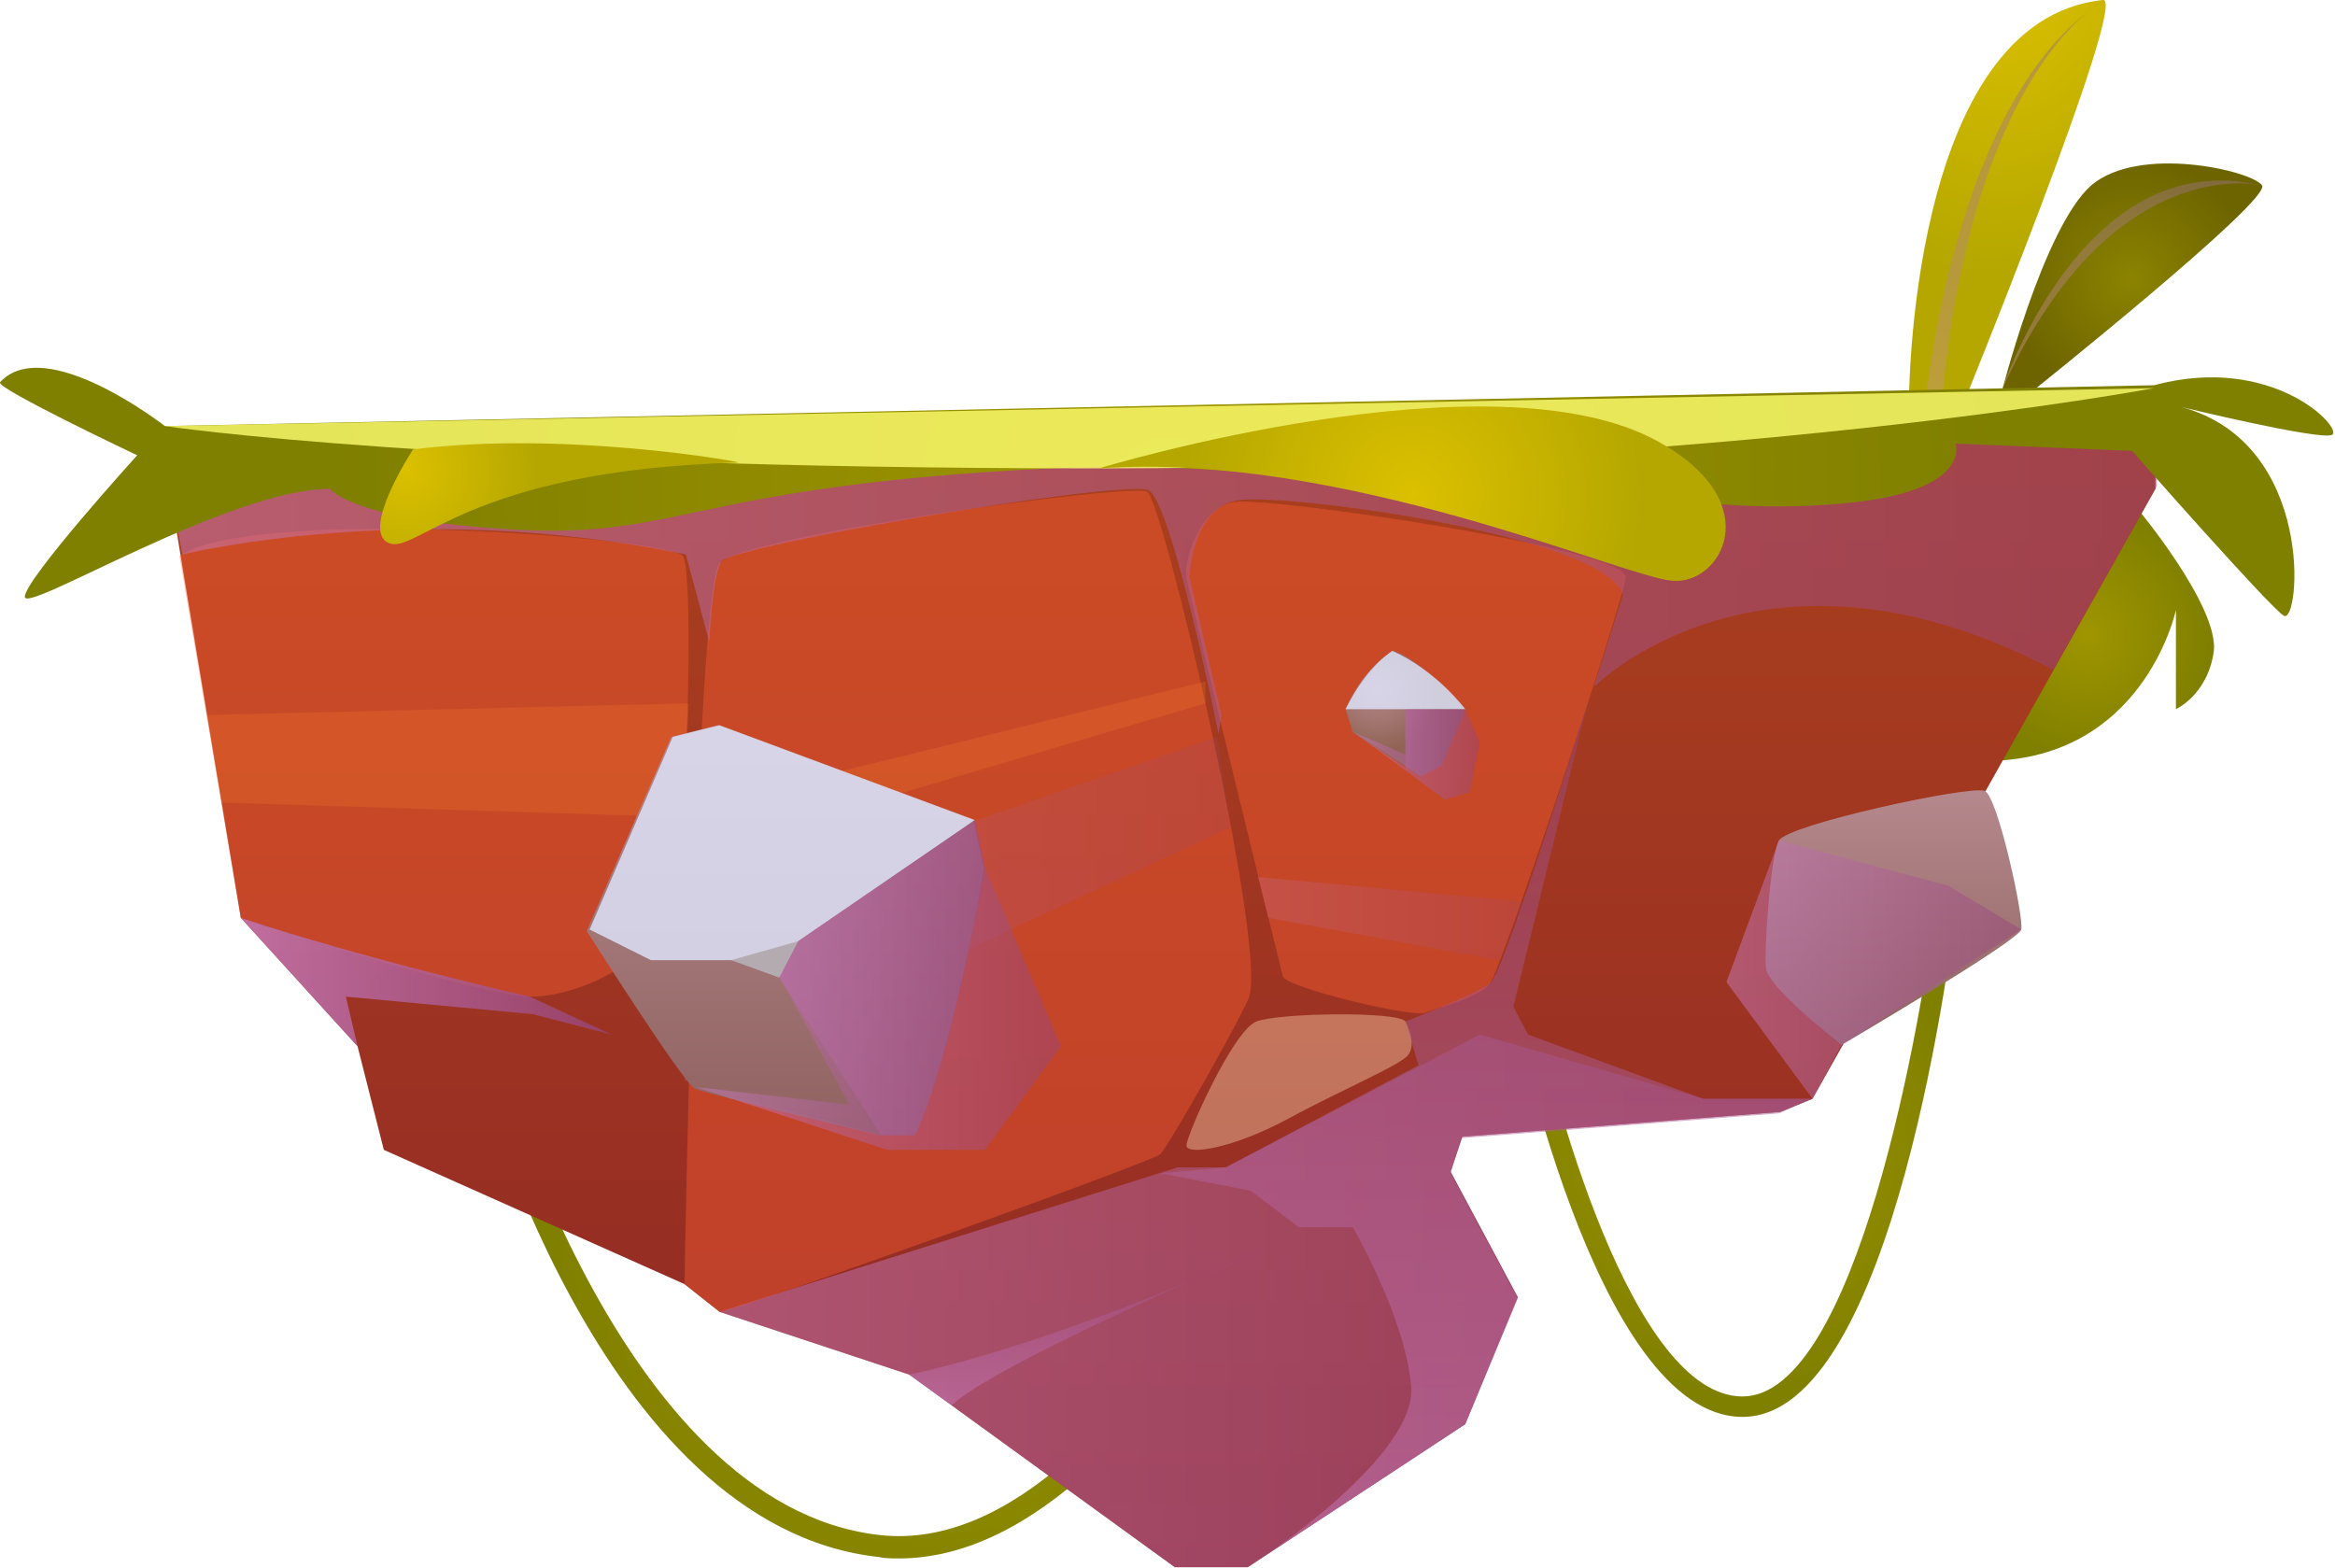
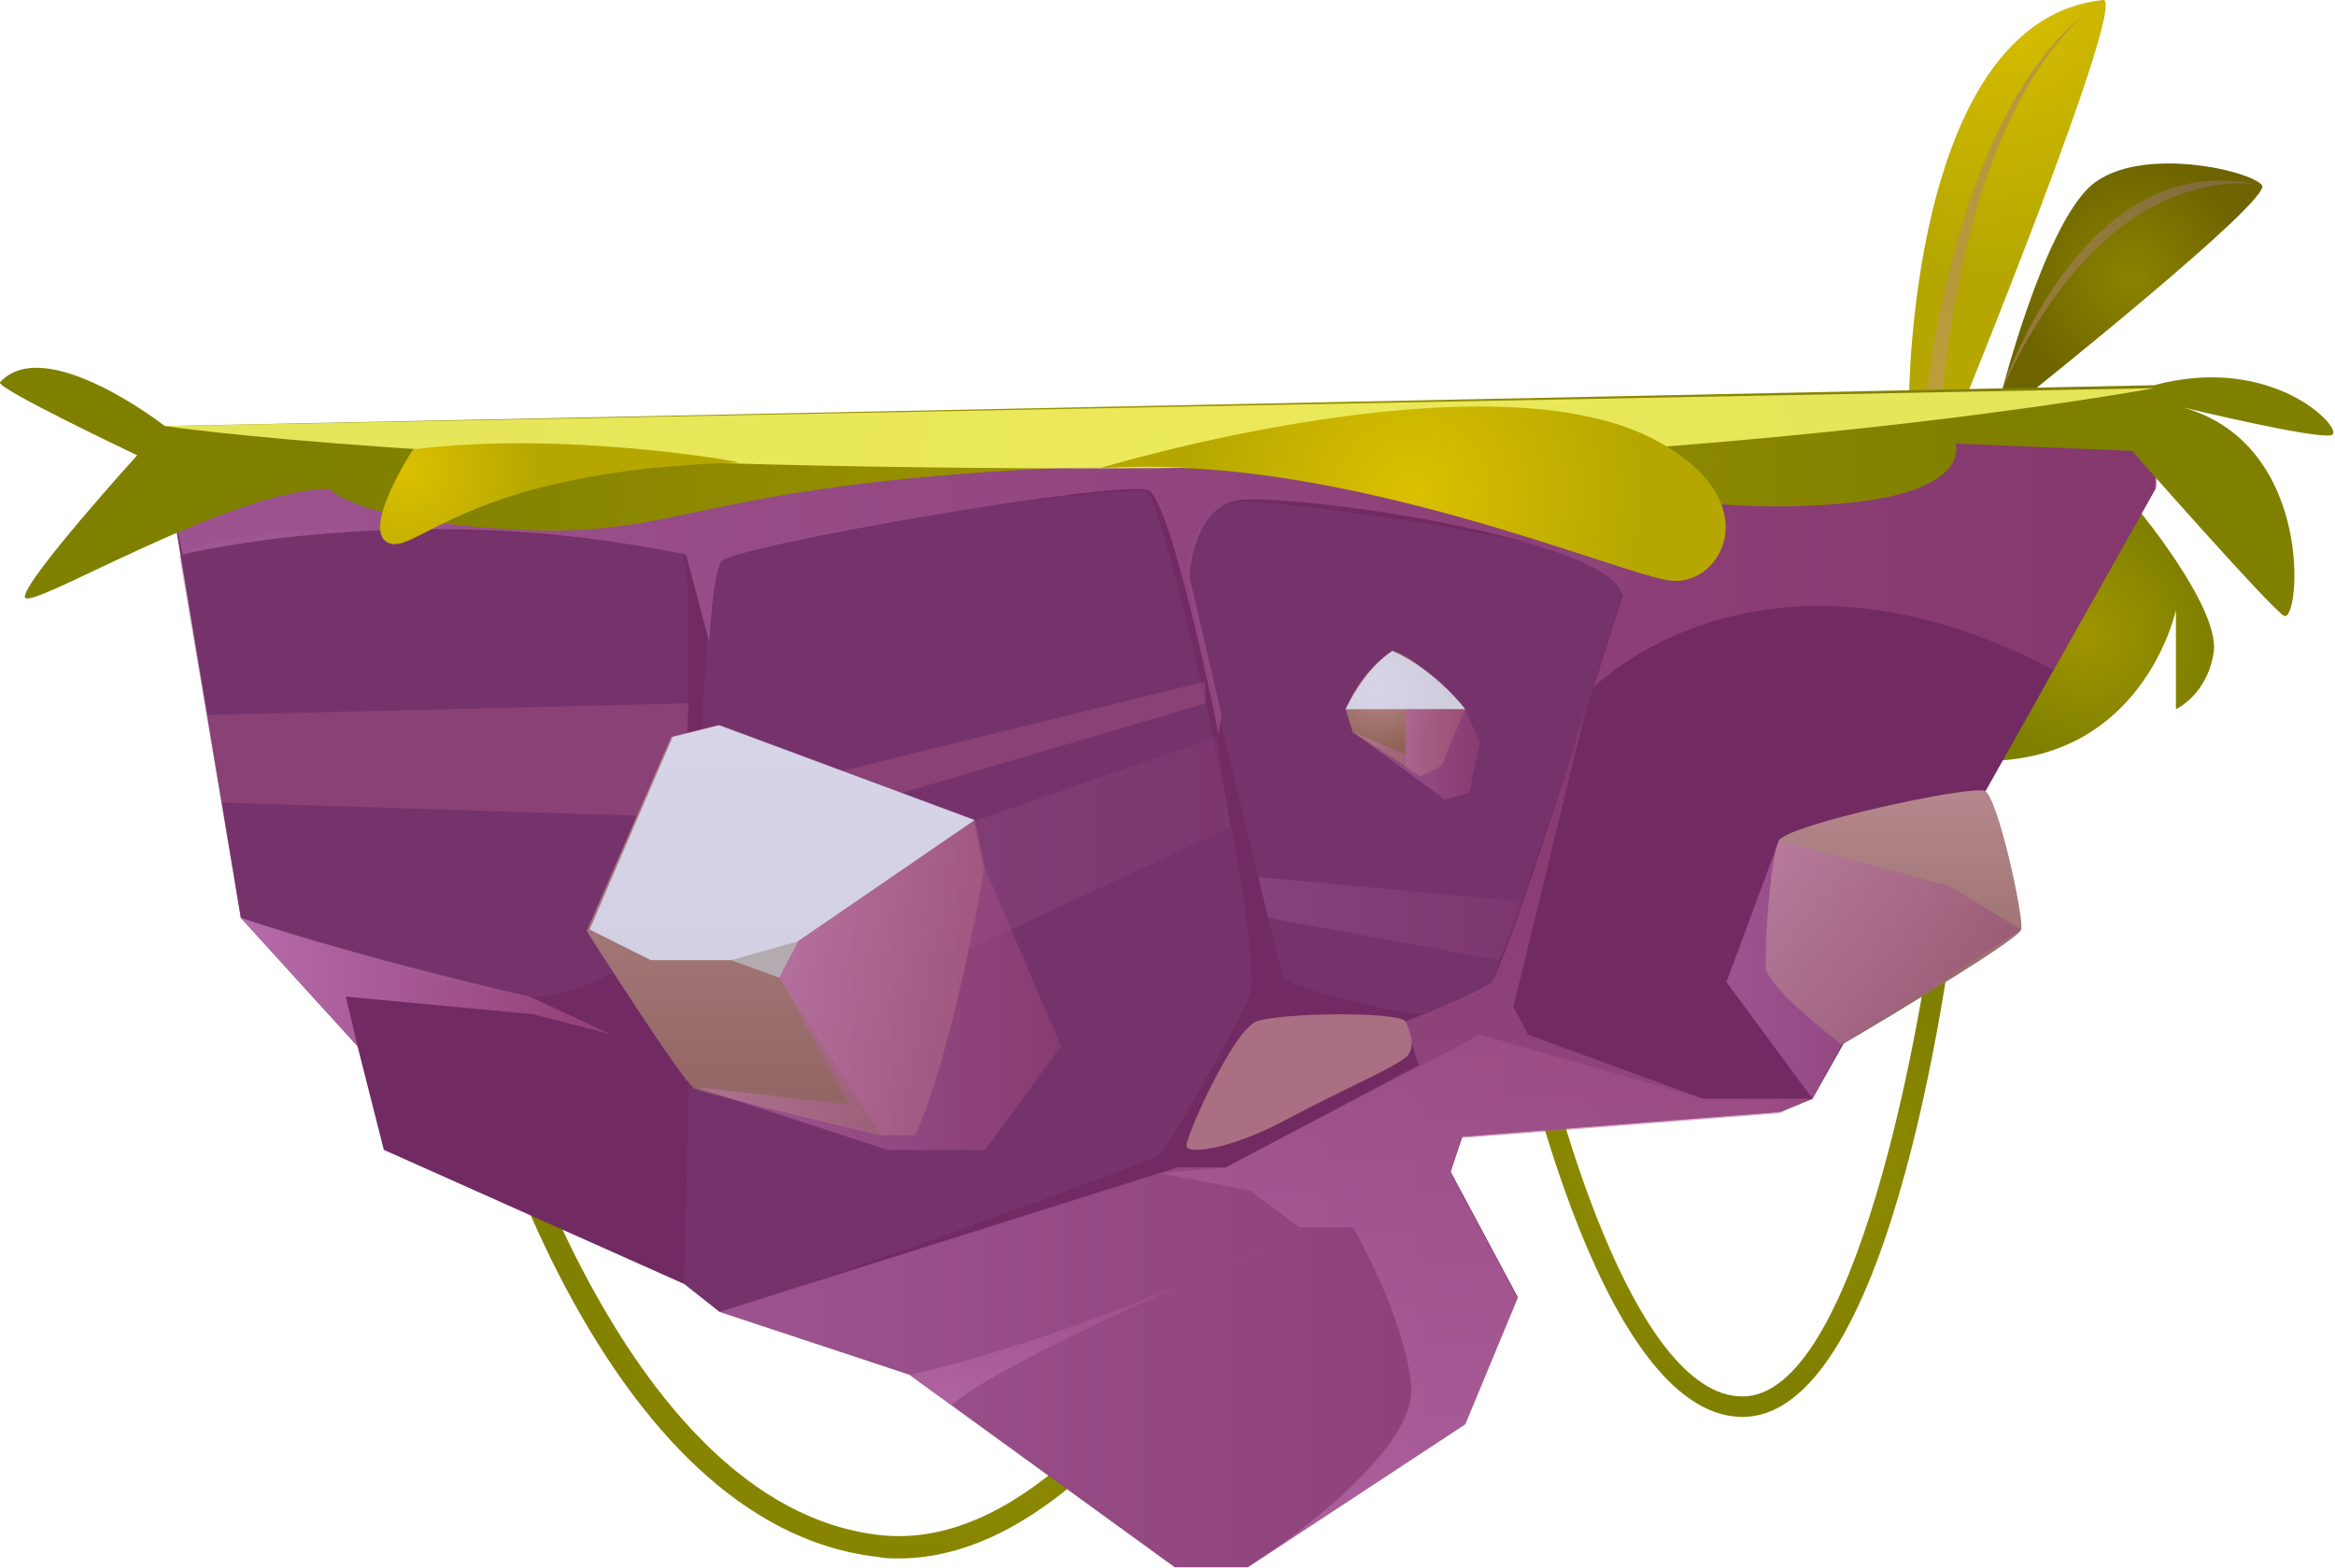
<svg xmlns="http://www.w3.org/2000/svg" version="1.1" id="Layer_1" x="0px" y="0px" viewBox="0 0 160 107.4" style="enable-background:new 0 0 160 107.4;" xml:space="preserve">
  <style type="text/css">
	.st0{fill-rule:evenodd;clip-rule:evenodd;fill:url(#SVGID_1_);}
- 	.st1{opacity:0.5;fill-rule:evenodd;clip-rule:evenodd;fill:url(#SVGID_2_);}
+ 	.st1{opacity:0.5;fill-rule:evenodd;clip-rule:evenodd;fill:url(#SVGID_2_);enable-background:new    ;}
	.st2{fill-rule:evenodd;clip-rule:evenodd;fill:url(#SVGID_3_);}
- 	.st3{opacity:0.5;fill-rule:evenodd;clip-rule:evenodd;fill:url(#SVGID_4_);}
+ 	.st3{opacity:0.5;fill-rule:evenodd;clip-rule:evenodd;fill:url(#SVGID_4_);enable-background:new    ;}
	.st4{fill:url(#SVGID_5_);}
	.st5{fill:url(#SVGID_6_);}
	.st6{fill-rule:evenodd;clip-rule:evenodd;fill:url(#SVGID_7_);}
- 	.st7{fill-rule:evenodd;clip-rule:evenodd;fill:url(#SVGID_8_);}
- 	.st8{opacity:0.5;fill-rule:evenodd;clip-rule:evenodd;fill:url(#SVGID_9_);}
- 	.st9{opacity:0.4;fill-rule:evenodd;clip-rule:evenodd;fill:#FFD8B3;}
- 	.st10{opacity:0.4;fill-rule:evenodd;clip-rule:evenodd;fill:#FF5E31;}
- 	.st11{opacity:0.8;fill-rule:evenodd;clip-rule:evenodd;fill:url(#SVGID_10_);}
- 	.st12{opacity:0.5;fill-rule:evenodd;clip-rule:evenodd;fill:url(#SVGID_11_);}
- 	.st13{opacity:0.5;fill-rule:evenodd;clip-rule:evenodd;fill:url(#SVGID_12_);}
- 	.st14{opacity:0.5;fill-rule:evenodd;clip-rule:evenodd;fill:url(#SVGID_13_);}
- 	.st15{opacity:0.2;fill-rule:evenodd;clip-rule:evenodd;fill:url(#SVGID_14_);}
- 	.st16{opacity:0.2;fill-rule:evenodd;clip-rule:evenodd;fill:#FF862F;}
- 	.st17{opacity:0.2;fill-rule:evenodd;clip-rule:evenodd;fill:url(#SVGID_15_);}
- 	.st18{fill-rule:evenodd;clip-rule:evenodd;fill:url(#SVGID_16_);}
- 	.st19{opacity:0.8;fill-rule:evenodd;clip-rule:evenodd;fill:#FFFF70;}
- 	.st20{fill-rule:evenodd;clip-rule:evenodd;fill:url(#SVGID_17_);}
- 	.st21{fill-rule:evenodd;clip-rule:evenodd;fill:url(#SVGID_18_);}
- 	.st22{fill-rule:evenodd;clip-rule:evenodd;fill:url(#SVGID_19_);}
- 	.st23{opacity:0.8;fill-rule:evenodd;clip-rule:evenodd;fill:#E0E7FF;}
- 	.st24{opacity:0.5;fill-rule:evenodd;clip-rule:evenodd;fill:url(#SVGID_20_);}
+ 	.st7{fill-rule:evenodd;clip-rule:evenodd;fill:#722A62;}
+ 	.st8{opacity:0.5;fill-rule:evenodd;clip-rule:evenodd;fill:url(#SVGID_8_);enable-background:new    ;}
+ 	.st9{opacity:0.4;fill-rule:evenodd;clip-rule:evenodd;fill:#FFD8B3;enable-background:new    ;}
+ 	.st10{opacity:0.4;fill-rule:evenodd;clip-rule:evenodd;fill:#7E4279;enable-background:new    ;}
+ 	.st11{opacity:0.8;fill-rule:evenodd;clip-rule:evenodd;fill:url(#SVGID_9_);enable-background:new    ;}
+ 	.st12{opacity:0.5;fill-rule:evenodd;clip-rule:evenodd;fill:url(#SVGID_10_);enable-background:new    ;}
+ 	.st13{opacity:0.5;fill-rule:evenodd;clip-rule:evenodd;fill:url(#SVGID_11_);enable-background:new    ;}
+ 	.st14{opacity:0.5;fill-rule:evenodd;clip-rule:evenodd;fill:url(#SVGID_12_);enable-background:new    ;}
+ 	.st15{opacity:0.2;fill-rule:evenodd;clip-rule:evenodd;fill:url(#SVGID_13_);enable-background:new    ;}
+ 	.st16{opacity:0.2;fill-rule:evenodd;clip-rule:evenodd;fill:#D579A1;enable-background:new    ;}
+ 	.st17{opacity:0.2;fill-rule:evenodd;clip-rule:evenodd;fill:url(#SVGID_14_);enable-background:new    ;}
+ 	.st18{fill-rule:evenodd;clip-rule:evenodd;fill:url(#SVGID_15_);}
+ 	.st19{opacity:0.8;fill-rule:evenodd;clip-rule:evenodd;fill:#FFFF70;enable-background:new    ;}
+ 	.st20{fill-rule:evenodd;clip-rule:evenodd;fill:url(#SVGID_16_);}
+ 	.st21{fill-rule:evenodd;clip-rule:evenodd;fill:url(#SVGID_17_);}
+ 	.st22{fill-rule:evenodd;clip-rule:evenodd;fill:url(#SVGID_18_);}
+ 	.st23{opacity:0.8;fill-rule:evenodd;clip-rule:evenodd;fill:#E0E7FF;enable-background:new    ;}
+ 	.st24{opacity:0.5;fill-rule:evenodd;clip-rule:evenodd;fill:url(#SVGID_19_);enable-background:new    ;}
	.st25{fill-rule:evenodd;clip-rule:evenodd;fill:#B4ABB0;}
- 	.st26{opacity:0.5;fill-rule:evenodd;clip-rule:evenodd;fill:url(#SVGID_21_);}
- 	.st27{fill-rule:evenodd;clip-rule:evenodd;fill:url(#SVGID_22_);}
- 	.st28{opacity:0.5;fill-rule:evenodd;clip-rule:evenodd;fill:url(#SVGID_23_);}
- 	.st29{opacity:0.5;fill-rule:evenodd;clip-rule:evenodd;fill:url(#SVGID_24_);}
- 	.st30{fill-rule:evenodd;clip-rule:evenodd;fill:url(#SVGID_25_);}
- 	.st31{opacity:0.5;fill-rule:evenodd;clip-rule:evenodd;fill:url(#SVGID_26_);}
+ 	.st26{opacity:0.5;fill-rule:evenodd;clip-rule:evenodd;fill:url(#SVGID_20_);enable-background:new    ;}
+ 	.st27{fill-rule:evenodd;clip-rule:evenodd;fill:url(#SVGID_21_);}
+ 	.st28{opacity:0.5;fill-rule:evenodd;clip-rule:evenodd;fill:url(#SVGID_22_);enable-background:new    ;}
+ 	.st29{opacity:0.5;fill-rule:evenodd;clip-rule:evenodd;fill:url(#SVGID_23_);enable-background:new    ;}
+ 	.st30{fill-rule:evenodd;clip-rule:evenodd;fill:url(#SVGID_24_);}
+ 	.st31{opacity:0.5;fill-rule:evenodd;clip-rule:evenodd;fill:url(#SVGID_25_);enable-background:new    ;}
</style>
  <g>
    <g>
-       <radialGradient id="SVGID_1_" cx="-427.224" cy="19.145" r="8.45" gradientTransform="matrix(-1 0 0 1 -281.228 0)" gradientUnits="userSpaceOnUse">
+       <radialGradient id="SVGID_1_" cx="-2185.224" cy="90.849" r="8.453" gradientTransform="matrix(-1 0 0 -1 -2039.228 110)" gradientUnits="userSpaceOnUse">
        <stop offset="0" style="stop-color:#8B8300" />
        <stop offset="1" style="stop-color:#6D6400" />
      </radialGradient>
-       <path class="st0" d="M137.1,27.1c0,0,2.9-11.5,6.2-14.4c3.3-2.8,11-1,11.7,0c0.7,1-16.1,14.4-16.1,14.4H137.1z" />
-       <linearGradient id="SVGID_2_" gradientUnits="userSpaceOnUse" x1="-427.215" y1="27.078" x2="-427.215" y2="12.387" gradientTransform="matrix(-1 0 0 1 -281.228 0)">
+       <path class="st0" d="M137.1,27.1c0,0,2.9-11.5,6.2-14.4c3.3-2.8,11-1,11.7,0s-16.1,14.4-16.1,14.4H137.1z" />
+       <linearGradient id="SVGID_2_" gradientUnits="userSpaceOnUse" x1="-2185.178" y1="82.922" x2="-2185.178" y2="97.613" gradientTransform="matrix(-1 0 0 -1 -2039.228 110)">
        <stop offset="0" style="stop-color:#C79774" />
        <stop offset="1" style="stop-color:#977277" />
      </linearGradient>
      <path class="st1" d="M154.9,12.7c0,0-10.4-2.5-17.9,14.4C137.1,27.1,142.5,9.8,154.9,12.7z" />
-       <radialGradient id="SVGID_3_" cx="510.107" cy="-45.877" r="15.334" gradientTransform="matrix(0.9788 0.2048 -0.2816 1.3455 -373.9067 -44.7631)" gradientUnits="userSpaceOnUse">
+       <radialGradient id="SVGID_3_" cx="590.823" cy="426.495" r="15.334" gradientTransform="matrix(0.9788 0.2048 0.2816 -1.3455 -560.0935 450.8286)" gradientUnits="userSpaceOnUse">
        <stop offset="0" style="stop-color:#DBC000" />
        <stop offset="1" style="stop-color:#B5A700" />
      </radialGradient>
      <path class="st2" d="M130.8,27.8c0,0-0.1-26.4,13.3-27.8c1.8-0.2-9.9,28.5-9.9,28.5L130.8,27.8z" />
-       <linearGradient id="SVGID_4_" gradientUnits="userSpaceOnUse" x1="512.456" y1="-30.227" x2="512.456" y2="-60.117" gradientTransform="matrix(0.9788 0.2048 -0.2048 0.9788 -373.0386 -46.7884)">
+       <linearGradient id="SVGID_4_" gradientUnits="userSpaceOnUse" x1="593.228" y1="330.508" x2="593.228" y2="360.397" gradientTransform="matrix(0.9788 0.2048 0.2048 -0.9788 -513.5294 230.6168)">
        <stop offset="0" style="stop-color:#C79774" />
        <stop offset="1" style="stop-color:#977277" />
      </linearGradient>
      <path class="st3" d="M131.9,28c0,0,1.8-21.4,12.3-28c0,0-9.2,4.6-11.2,28.2L131.9,28z" />
    </g>
    <g>
-       <radialGradient id="SVGID_5_" cx="63.957" cy="86.406" r="26.61" gradientUnits="userSpaceOnUse">
+       <radialGradient id="SVGID_5_" cx="63.95" cy="23.6" r="26.626" gradientTransform="matrix(1 0 0 -1 0 110)" gradientUnits="userSpaceOnUse">
        <stop offset="0" style="stop-color:#9F9500" />
        <stop offset="1" style="stop-color:#7F7F00" />
      </radialGradient>
-       <path class="st4" d="M61.6,106.8c-0.5,0-1,0-1.4-0.1C41,104.6,32.6,73.2,32.3,71.8l1.4-0.4c0.1,0.3,8.5,31.8,26.6,33.8    c18.1,2,33.8-38.8,34-39.2l1.3,0.5C95,68.3,80.1,106.8,61.6,106.8z" />
+       <path class="st4" d="M61.6,106.8c-0.5,0-1,0-1.4-0.1C41,104.6,32.6,73.2,32.3,71.8l1.4-0.4c0.1,0.3,8.5,31.8,26.6,33.8    s33.8-38.8,34-39.2l1.3,0.5C95,68.3,80.1,106.8,61.6,106.8z" />
    </g>
    <g>
-       <radialGradient id="SVGID_6_" cx="118.802" cy="78.842" r="16.886" gradientUnits="userSpaceOnUse">
+       <radialGradient id="SVGID_6_" cx="118.8" cy="31.158" r="16.887" gradientTransform="matrix(1 0 0 -1 0 110)" gradientUnits="userSpaceOnUse">
        <stop offset="0" style="stop-color:#9F9500" />
        <stop offset="1" style="stop-color:#7F7F00" />
      </radialGradient>
-       <path class="st5" d="M119.4,97.1C119.4,97.1,119.4,97.1,119.4,97.1c-10.1,0-15.8-28.2-16-29.4l1.4-0.3c1.5,7.9,7.1,28.3,14.6,28.3    c0,0,0,0,0,0c7.7,0,12.3-25.3,13.4-35l1.4,0.2C133.8,64.5,129.8,97.1,119.4,97.1z" />
+       <path class="st5" d="M119.4,97.1L119.4,97.1c-10.1,0-15.8-28.2-16-29.4l1.4-0.3c1.5,7.9,7.1,28.3,14.6,28.3l0,0    c7.7,0,12.3-25.3,13.4-35l1.4,0.2C133.8,64.5,129.8,97.1,119.4,97.1z" />
    </g>
-     <radialGradient id="SVGID_7_" cx="143.027" cy="43.515" r="8.594" gradientUnits="userSpaceOnUse">
+     <radialGradient id="SVGID_7_" cx="143.027" cy="66.49" r="8.591" gradientTransform="matrix(1 0 0 -1 0 110)" gradientUnits="userSpaceOnUse">
      <stop offset="0" style="stop-color:#9F9500" />
      <stop offset="1" style="stop-color:#7F7F00" />
    </radialGradient>
    <path class="st6" d="M146.5,34.9c0,0,5.5,6.6,5.2,9.7c-0.4,3-2.6,4-2.6,4v-6.8c0,0-2,9.5-11.8,10.3   C127.4,52.8,146.5,34.9,146.5,34.9z" />
-     <linearGradient id="SVGID_8_" gradientUnits="userSpaceOnUse" x1="79.508" y1="107.398" x2="79.508" y2="29.188">
-       <stop offset="0" style="stop-color:#8F2726" />
-       <stop offset="1" style="stop-color:#AB401D" />
-     </linearGradient>
    <polygon class="st7" points="147.7,29.2 147.7,33.5 124.2,75.3 122,76.2 100.2,77.9 99.4,80.3 104,88.9 100.4,97.6 85.5,107.4    80.5,107.4 62.3,94.2 49.3,89.9 46.9,88 26.3,78.8 24.5,71.7 16.5,62.9 11.3,31.6  " />
-     <linearGradient id="SVGID_9_" gradientUnits="userSpaceOnUse" x1="49.309" y1="89.165" x2="124.159" y2="89.165">
+     <linearGradient id="SVGID_8_" gradientUnits="userSpaceOnUse" x1="49.3" y1="20.85" x2="124.2" y2="20.85" gradientTransform="matrix(1 0 0 -1 0 110)">
      <stop offset="0" style="stop-color:#C77CBD" />
      <stop offset="1" style="stop-color:#974577" />
    </linearGradient>
    <polygon class="st8" points="100.2,77.9 99.4,80.3 104,88.9 100.4,97.6 85.5,107.4 80.5,107.4 62.3,94.2 49.3,89.9 80.7,80 84,80    97.2,73.1 101.4,70.9 116.7,75.3 124.2,75.3 122,76.2  " />
-     <path class="st9" d="M96.3,70c-0.5-0.7-8.6-0.6-10.2,0c-1.6,0.6-4.8,7.8-4.8,8.5c0,0.7,3.2,0.2,6.9-1.8c3.7-2,7.3-3.5,8.2-4.3   C97.2,71.6,96.3,70,96.3,70z" />
-     <path class="st10" d="M87.9,66.9c0.2,0.8,9.1,2.9,9.8,2.5c0.7-0.3,3.6-1,4.4-2c0.8-1,9-25.8,9.3-27.8c0.3-2-24.7-5.6-26.9-5.2   c-2.2,0.4-3.4,3.8-3.2,5.2C81.5,40.9,87.9,66.9,87.9,66.9z" />
+     <path class="st9" d="M96.3,70c-0.5-0.7-8.6-0.6-10.2,0s-4.8,7.8-4.8,8.5s3.2,0.2,6.9-1.8c3.7-2,7.3-3.5,8.2-4.3   C97.2,71.6,96.3,70,96.3,70z" />
+     <path class="st10" d="M87.9,66.9c0.2,0.8,9.1,2.9,9.8,2.5c0.7-0.3,3.6-1,4.4-2s9-25.8,9.3-27.8S86.7,34,84.5,34.4   c-2.2,0.4-3.4,3.8-3.2,5.2C81.5,40.9,87.9,66.9,87.9,66.9z" />
    <path class="st10" d="M85.6,68.3c-0.3,1-5.6,10.4-6.1,10.8C79,79.6,51.2,89.6,49.3,89.9L46.9,88c0,0,0.8-47.4,2.4-49.4   c1.6-1.9,28.2-5.5,29.3-4.9C79.7,34.3,86.8,64.6,85.6,68.3z" />
-     <path class="st10" d="M16.5,62.9c0,0,16.9,5.6,20.2,5.4c3.3-0.2,7.9-2.4,9.1-5.9c1.3-3.5,1.8-23.1,1-24.3c-0.8-1.2-29.3-3.5-34.5,0   L16.5,62.9z" />
-     <linearGradient id="SVGID_10_" gradientUnits="userSpaceOnUse" x1="16.538" y1="67.281" x2="41.872" y2="67.281">
+     <path class="st10" d="M16.5,62.9c0,0,16.9,5.6,20.2,5.4s7.9-2.4,9.1-5.9c1.3-3.5,1.8-23.1,1-24.3s-29.3-3.5-34.5,0L16.5,62.9z" />
+     <linearGradient id="SVGID_9_" gradientUnits="userSpaceOnUse" x1="16.538" y1="42.7" x2="41.872" y2="42.7" gradientTransform="matrix(1 0 0 -1 0 110)">
      <stop offset="0" style="stop-color:#C77CBD" />
      <stop offset="1" style="stop-color:#974577" />
    </linearGradient>
    <path class="st11" d="M24.5,71.7l-0.8-3.4l12.8,1.2l5.4,1.4l-5.6-2.6c0,0-11.1-2.5-19.8-5.4L24.5,71.7z" />
-     <linearGradient id="SVGID_11_" gradientUnits="userSpaceOnUse" x1="11.763" y1="39.824" x2="147.67" y2="39.824">
+     <linearGradient id="SVGID_10_" gradientUnits="userSpaceOnUse" x1="11.8" y1="70.35" x2="147.8" y2="70.35" gradientTransform="matrix(1 0 0 -1 0 110)">
      <stop offset="0" style="stop-color:#C77CBD" />
      <stop offset="1" style="stop-color:#974577" />
    </linearGradient>
-     <path class="st12" d="M12.2,36.5l0.3,1.5c0,0,15.7-3.9,34.5,0l1.6,6c0,0,0.2-4.4,0.8-5.5c0.6-1.1,27.7-5.7,29.3-4.9   c1.6,0.8,4.8,16.7,4.8,16.7l0.2-1.3l-2.2-9.5c0,0,0.2-4.6,3.2-5.2c3-0.6,25.5,2.4,26.5,6.5l-2,6.3c0,0,11.5-11.7,31.5-1.2l7.1-12.6   v-4.3L11.8,32.5L12.2,36.5z" />
-     <linearGradient id="SVGID_12_" gradientUnits="userSpaceOnUse" x1="101.834" y1="107.398" x2="101.834" y2="48.156">
+     <path class="st12" d="M12.2,36.5l0.3,1.5c0,0,15.7-3.9,34.5,0l1.6,6c0,0,0.2-4.4,0.8-5.5s27.7-5.7,29.3-4.9s4.8,16.7,4.8,16.7   l0.2-1.3l-2.2-9.5c0,0,0.2-4.6,3.2-5.2c3-0.6,25.5,2.4,26.5,6.5l-2,6.3c0,0,11.5-11.7,31.5-1.2l7.1-12.6V29l-136,3.5L12.2,36.5z" />
+     <linearGradient id="SVGID_11_" gradientUnits="userSpaceOnUse" x1="101.8" y1="2.6" x2="101.8" y2="61.9" gradientTransform="matrix(1 0 0 -1 0 110)">
      <stop offset="0" style="stop-color:#C77CBD" />
      <stop offset="1" style="stop-color:#974577" />
    </linearGradient>
-     <path class="st13" d="M116.7,75.3h7.4l-2.2,1l-21.8,1.7l-0.7,2.4l4.6,8.6l-3.6,8.6l-14.9,9.8l1.2-0.8c0,0,10.4-6.9,10-11.6   c-0.4-4.7-4-10.9-4-10.9H89l-3.3-2.5l-6.2-1.2L84,80l13.2-7L96.3,70c0,0,4.7-1.8,5.8-2.6c1-0.8,6.7-19.3,6.7-19.3l-5.1,20.9l1,1.9   L116.7,75.3z" />
-     <linearGradient id="SVGID_13_" gradientUnits="userSpaceOnUse" x1="75.139" y1="96.35" x2="75.139" y2="85.007">
+     <path class="st13" d="M116.7,75.3h7.4l-2.2,1L100.1,78l-0.7,2.4L104,89l-3.6,8.6l-14.9,9.8l1.2-0.8c0,0,10.4-6.9,10-11.6   s-4-10.9-4-10.9H89l-3.3-2.5l-6.2-1.2L84,80l13.2-7l-0.9-3c0,0,4.7-1.8,5.8-2.6c1-0.8,6.7-19.3,6.7-19.3L103.7,69l1,1.9L116.7,75.3   z" />
+     <linearGradient id="SVGID_12_" gradientUnits="userSpaceOnUse" x1="75.15" y1="13.65" x2="75.15" y2="24.994" gradientTransform="matrix(1 0 0 -1 0 110)">
      <stop offset="0" style="stop-color:#C77CBD" />
      <stop offset="1" style="stop-color:#974577" />
    </linearGradient>
    <path class="st14" d="M62.3,94.2c0,0,9.2-1.7,25.7-9.2c0,0-19.3,8.1-22.8,11.3L62.3,94.2z" />
-     <linearGradient id="SVGID_14_" gradientUnits="userSpaceOnUse" x1="46.91" y1="62.285" x2="84.345" y2="62.285">
+     <linearGradient id="SVGID_13_" gradientUnits="userSpaceOnUse" x1="46.9" y1="47.7" x2="84.3" y2="47.7" gradientTransform="matrix(1 0 0 -1 0 110)">
      <stop offset="0" style="stop-color:#C77CBD" />
      <stop offset="1" style="stop-color:#974577" />
    </linearGradient>
    <polygon class="st15" points="47.6,62.9 83.4,50.5 84.3,56.7 46.9,74.1  " />
    <polygon class="st16" points="47.7,58.5 82.6,48.2 82.6,46.7 47.7,55.3  " />
    <polygon class="st16" points="14.2,49 47.2,48.2 46.8,56 15.2,55  " />
-     <linearGradient id="SVGID_15_" gradientUnits="userSpaceOnUse" x1="86.23" y1="62.938" x2="104.379" y2="62.938">
+     <linearGradient id="SVGID_14_" gradientUnits="userSpaceOnUse" x1="86.23" y1="47.05" x2="104.379" y2="47.05" gradientTransform="matrix(1 0 0 -1 0 110)">
      <stop offset="0" style="stop-color:#C77CBD" />
      <stop offset="1" style="stop-color:#974577" />
    </linearGradient>
    <polygon class="st17" points="86.2,60.1 104.4,61.8 102.7,65.8 86.9,62.9  " />
    <g>
-       <radialGradient id="SVGID_16_" cx="80" cy="33.747" r="56.89" gradientUnits="userSpaceOnUse">
+       <radialGradient id="SVGID_15_" cx="79.94" cy="76.253" r="56.932" gradientTransform="matrix(1 0 0 -1 0 110)" gradientUnits="userSpaceOnUse">
        <stop offset="0" style="stop-color:#9F9500" />
        <stop offset="1" style="stop-color:#7F7F00" />
      </radialGradient>
-       <path class="st18" d="M11.3,29.2c0,0-8.2-6.4-11.3-3c-0.3,0.4,9.4,5,9.4,5s-7.7,8.5-7.7,9.7c0,1.2,14-7.4,20.9-7.4    c0,0,1.6,2.2,12.8,2.8c11.3,0.6,12.1-3,36.5-4.2c24.4-1.2,39.9,7.2,42.8,6.8s-3.5-5.4-3.5-5.4s6.2,1.8,15.1,1    c8.9-0.8,7.7-4.1,7.7-4.1l12.1,0.5c0,0,9.4,10.7,10.4,11.3c1.1,0.6,2.2-11.8-7-14.3c0,0,9.5,2.3,10.3,1.9c0.8-0.4-4-5.6-12.2-3.4    L11.3,29.2z" />
+       <path class="st18" d="M11.3,29.2c0,0-8.2-6.4-11.3-3c-0.3,0.4,9.4,5,9.4,5s-7.7,8.5-7.7,9.7s14-7.4,20.9-7.4c0,0,1.6,2.2,12.8,2.8    c11.3,0.6,12.1-3,36.5-4.2s39.9,7.2,42.8,6.8s-3.5-5.4-3.5-5.4s6.2,1.8,15.1,1s7.7-4.1,7.7-4.1l12.1,0.5c0,0,9.4,10.7,10.4,11.3    c1.1,0.6,2.2-11.8-7-14.3c0,0,9.5,2.3,10.3,1.9s-4-5.6-12.2-3.4L11.3,29.2z" />
      <path class="st19" d="M11.3,29.2L11.3,29.2c0,0,19.4,2.9,64,2.9c43,0,72.3-5.5,72.3-5.5L11.3,29.2z" />
-       <radialGradient id="SVGID_17_" cx="96.832" cy="33.847" r="15.777" gradientUnits="userSpaceOnUse">
+       <radialGradient id="SVGID_16_" cx="96.832" cy="76.153" r="15.777" gradientTransform="matrix(1 0 0 -1 0 110)" gradientUnits="userSpaceOnUse">
        <stop offset="0" style="stop-color:#DBC000" />
        <stop offset="1" style="stop-color:#B5A700" />
      </radialGradient>
      <path class="st20" d="M75.3,32.1c0,0,27-8.2,38.4-1.8c7.5,4.2,4.2,9.8,0.9,9.5C111.4,39.6,91.9,30.9,75.3,32.1z" />
-       <radialGradient id="SVGID_18_" cx="27.837" cy="32.17" r="8.977" gradientUnits="userSpaceOnUse">
+       <radialGradient id="SVGID_17_" cx="27.837" cy="77.83" r="8.977" gradientTransform="matrix(1 0 0 -1 0 110)" gradientUnits="userSpaceOnUse">
        <stop offset="0" style="stop-color:#DBC000" />
        <stop offset="1" style="stop-color:#B5A700" />
      </radialGradient>
-       <path class="st21" d="M28.3,30.8c0,0-3.6,5.5-1.7,6.4c1.9,0.9,5.4-5,24-5.5C50.6,31.6,38.4,29.5,28.3,30.8z" />
+       <path class="st21" d="M28.3,30.8c0,0-3.6,5.5-1.7,6.4s5.4-5,24-5.5C50.6,31.6,38.4,29.5,28.3,30.8z" />
    </g>
    <g>
-       <linearGradient id="SVGID_19_" gradientUnits="userSpaceOnUse" x1="53.957" y1="77.777" x2="53.957" y2="49.7">
+       <linearGradient id="SVGID_18_" gradientUnits="userSpaceOnUse" x1="53.802" y1="32.2" x2="53.802" y2="60.3" gradientTransform="matrix(1 0 0 -1 0 110)">
        <stop offset="0" style="stop-color:#906361" />
        <stop offset="1" style="stop-color:#B5888D" />
      </linearGradient>
-       <path class="st22" d="M62.7,77.8h-2.4c0,0-11.8-2.8-12.7-3.2c-0.8-0.4-7.4-10.8-7.4-10.8l5.8-13.3l3.2-0.8l17.5,6.5l0.7,3.3    C67.5,59.5,65.2,72.4,62.7,77.8z" />
+       <path class="st22" d="M62.7,77.8h-2.4c0,0-11.8-2.8-12.7-3.2c-0.8-0.4-7.4-10.8-7.4-10.8L46,50.5l3.2-0.8l17.5,6.5l0.7,3.3    C67.5,59.5,65.2,72.4,62.7,77.8z" />
      <polygon class="st23" points="40.4,63.7 44.6,65.8 52.8,65.8 66.8,56.2 49.3,49.7 46.1,50.5   " />
-       <linearGradient id="SVGID_20_" gradientUnits="userSpaceOnUse" x1="47.725" y1="67" x2="67.542" y2="67">
+       <linearGradient id="SVGID_19_" gradientUnits="userSpaceOnUse" x1="47.725" y1="43" x2="67.525" y2="43" gradientTransform="matrix(1 0 0 -1 0 110)">
        <stop offset="0" style="stop-color:#C77CBD" />
        <stop offset="1" style="stop-color:#974577" />
      </linearGradient>
      <path class="st24" d="M47.7,74.5l10.5,1.2l-5.4-9.9l14-9.6l0.7,3.3c0,0-2.3,13.1-4.8,18.3h-2.4L47.7,74.5z" />
      <polygon class="st25" points="50.1,65.8 54.7,64.5 53.4,67   " />
-       <linearGradient id="SVGID_21_" gradientUnits="userSpaceOnUse" x1="47.725" y1="67.49" x2="72.74" y2="67.49">
+       <linearGradient id="SVGID_20_" gradientUnits="userSpaceOnUse" x1="47.7" y1="42.5" x2="72.7" y2="42.5" gradientTransform="matrix(1 0 0 -1 0 110)">
        <stop offset="0" style="stop-color:#C77CBD" />
        <stop offset="1" style="stop-color:#974577" />
      </linearGradient>
      <polygon class="st26" points="47.7,74.5 60.8,78.8 67.5,78.8 72.7,71.7 67.5,59.5 66.8,56.2 54.7,64.5 53.4,67 60.4,77.8   " />
    </g>
    <g>
-       <radialGradient id="SVGID_22_" cx="94.374" cy="47.307" r="4.207" gradientUnits="userSpaceOnUse">
+       <radialGradient id="SVGID_21_" cx="94.374" cy="62.693" r="4.207" gradientTransform="matrix(1 0 0 -1 0 110)" gradientUnits="userSpaceOnUse">
        <stop offset="0" style="stop-color:#B5888D" />
        <stop offset="1" style="stop-color:#906354" />
      </radialGradient>
      <path class="st27" d="M92.2,48.6l0.5,1.6l4.6,3l1.5-0.8l1.6-3.8c0,0-3.2-3.6-5-4C95.5,44.6,93.5,45.6,92.2,48.6z" />
-       <linearGradient id="SVGID_23_" gradientUnits="userSpaceOnUse" x1="92.777" y1="50.918" x2="100.447" y2="50.918">
+       <linearGradient id="SVGID_22_" gradientUnits="userSpaceOnUse" x1="92.777" y1="59.1" x2="100.447" y2="59.1" gradientTransform="matrix(1 0 0 -1 0 110)">
        <stop offset="0" style="stop-color:#C77CBD" />
        <stop offset="1" style="stop-color:#974577" />
      </linearGradient>
      <polygon class="st28" points="100.4,48.6 96.3,48.6 96.3,51.7 92.8,50.2 97.4,53.2 98.8,52.5   " />
      <path class="st23" d="M92.2,48.6H95h5.4c0,0-1.9-2.6-5-4C95.5,44.6,93.8,45.4,92.2,48.6z" />
-       <linearGradient id="SVGID_24_" gradientUnits="userSpaceOnUse" x1="92.777" y1="51.691" x2="101.428" y2="51.691">
+       <linearGradient id="SVGID_23_" gradientUnits="userSpaceOnUse" x1="92.777" y1="58.3" x2="101.428" y2="58.3" gradientTransform="matrix(1 0 0 -1 0 110)">
        <stop offset="0" style="stop-color:#C77CBD" />
        <stop offset="1" style="stop-color:#974577" />
      </linearGradient>
      <polygon class="st29" points="100.4,48.6 101.4,50.9 100.7,54.3 99,54.8 92.8,50.2 96.3,52.6 96.3,51.7 96.3,48.6 98.1,48.6   " />
    </g>
    <g>
-       <linearGradient id="SVGID_25_" gradientUnits="userSpaceOnUse" x1="129.77" y1="71.581" x2="129.77" y2="54.195">
+       <linearGradient id="SVGID_24_" gradientUnits="userSpaceOnUse" x1="129.75" y1="38.419" x2="129.75" y2="55.805" gradientTransform="matrix(1 0 0 -1 0 110)">
        <stop offset="0" style="stop-color:#906361" />
        <stop offset="1" style="stop-color:#B5888D" />
      </linearGradient>
-       <path class="st30" d="M126.2,71.6c0,0-5.1-3.9-5.2-5.3c-0.1-1.4,0.3-7.6,0.9-8.7c0.6-1.1,13.1-3.8,14.1-3.4    c0.9,0.4,2.7,8.7,2.5,9.5S126.2,71.6,126.2,71.6z" />
-       <linearGradient id="SVGID_26_" gradientUnits="userSpaceOnUse" x1="118.326" y1="66.434" x2="138.494" y2="66.434">
+       <path class="st30" d="M126.2,71.6c0,0-5.1-3.9-5.2-5.3s0.3-7.6,0.9-8.7c0.6-1.1,13.1-3.8,14.1-3.4c0.9,0.4,2.7,8.7,2.5,9.5    S126.2,71.6,126.2,71.6z" />
+       <linearGradient id="SVGID_25_" gradientUnits="userSpaceOnUse" x1="118.326" y1="43.55" x2="138.494" y2="43.55" gradientTransform="matrix(1 0 0 -1 0 110)">
        <stop offset="0" style="stop-color:#C77CBD" />
        <stop offset="1" style="stop-color:#974577" />
      </linearGradient>
      <polygon class="st31" points="121.9,57.6 133.5,60.7 138.5,63.7 126.2,71.6 124.2,75.3 118.3,67.3   " />
    </g>
  </g>
</svg>
